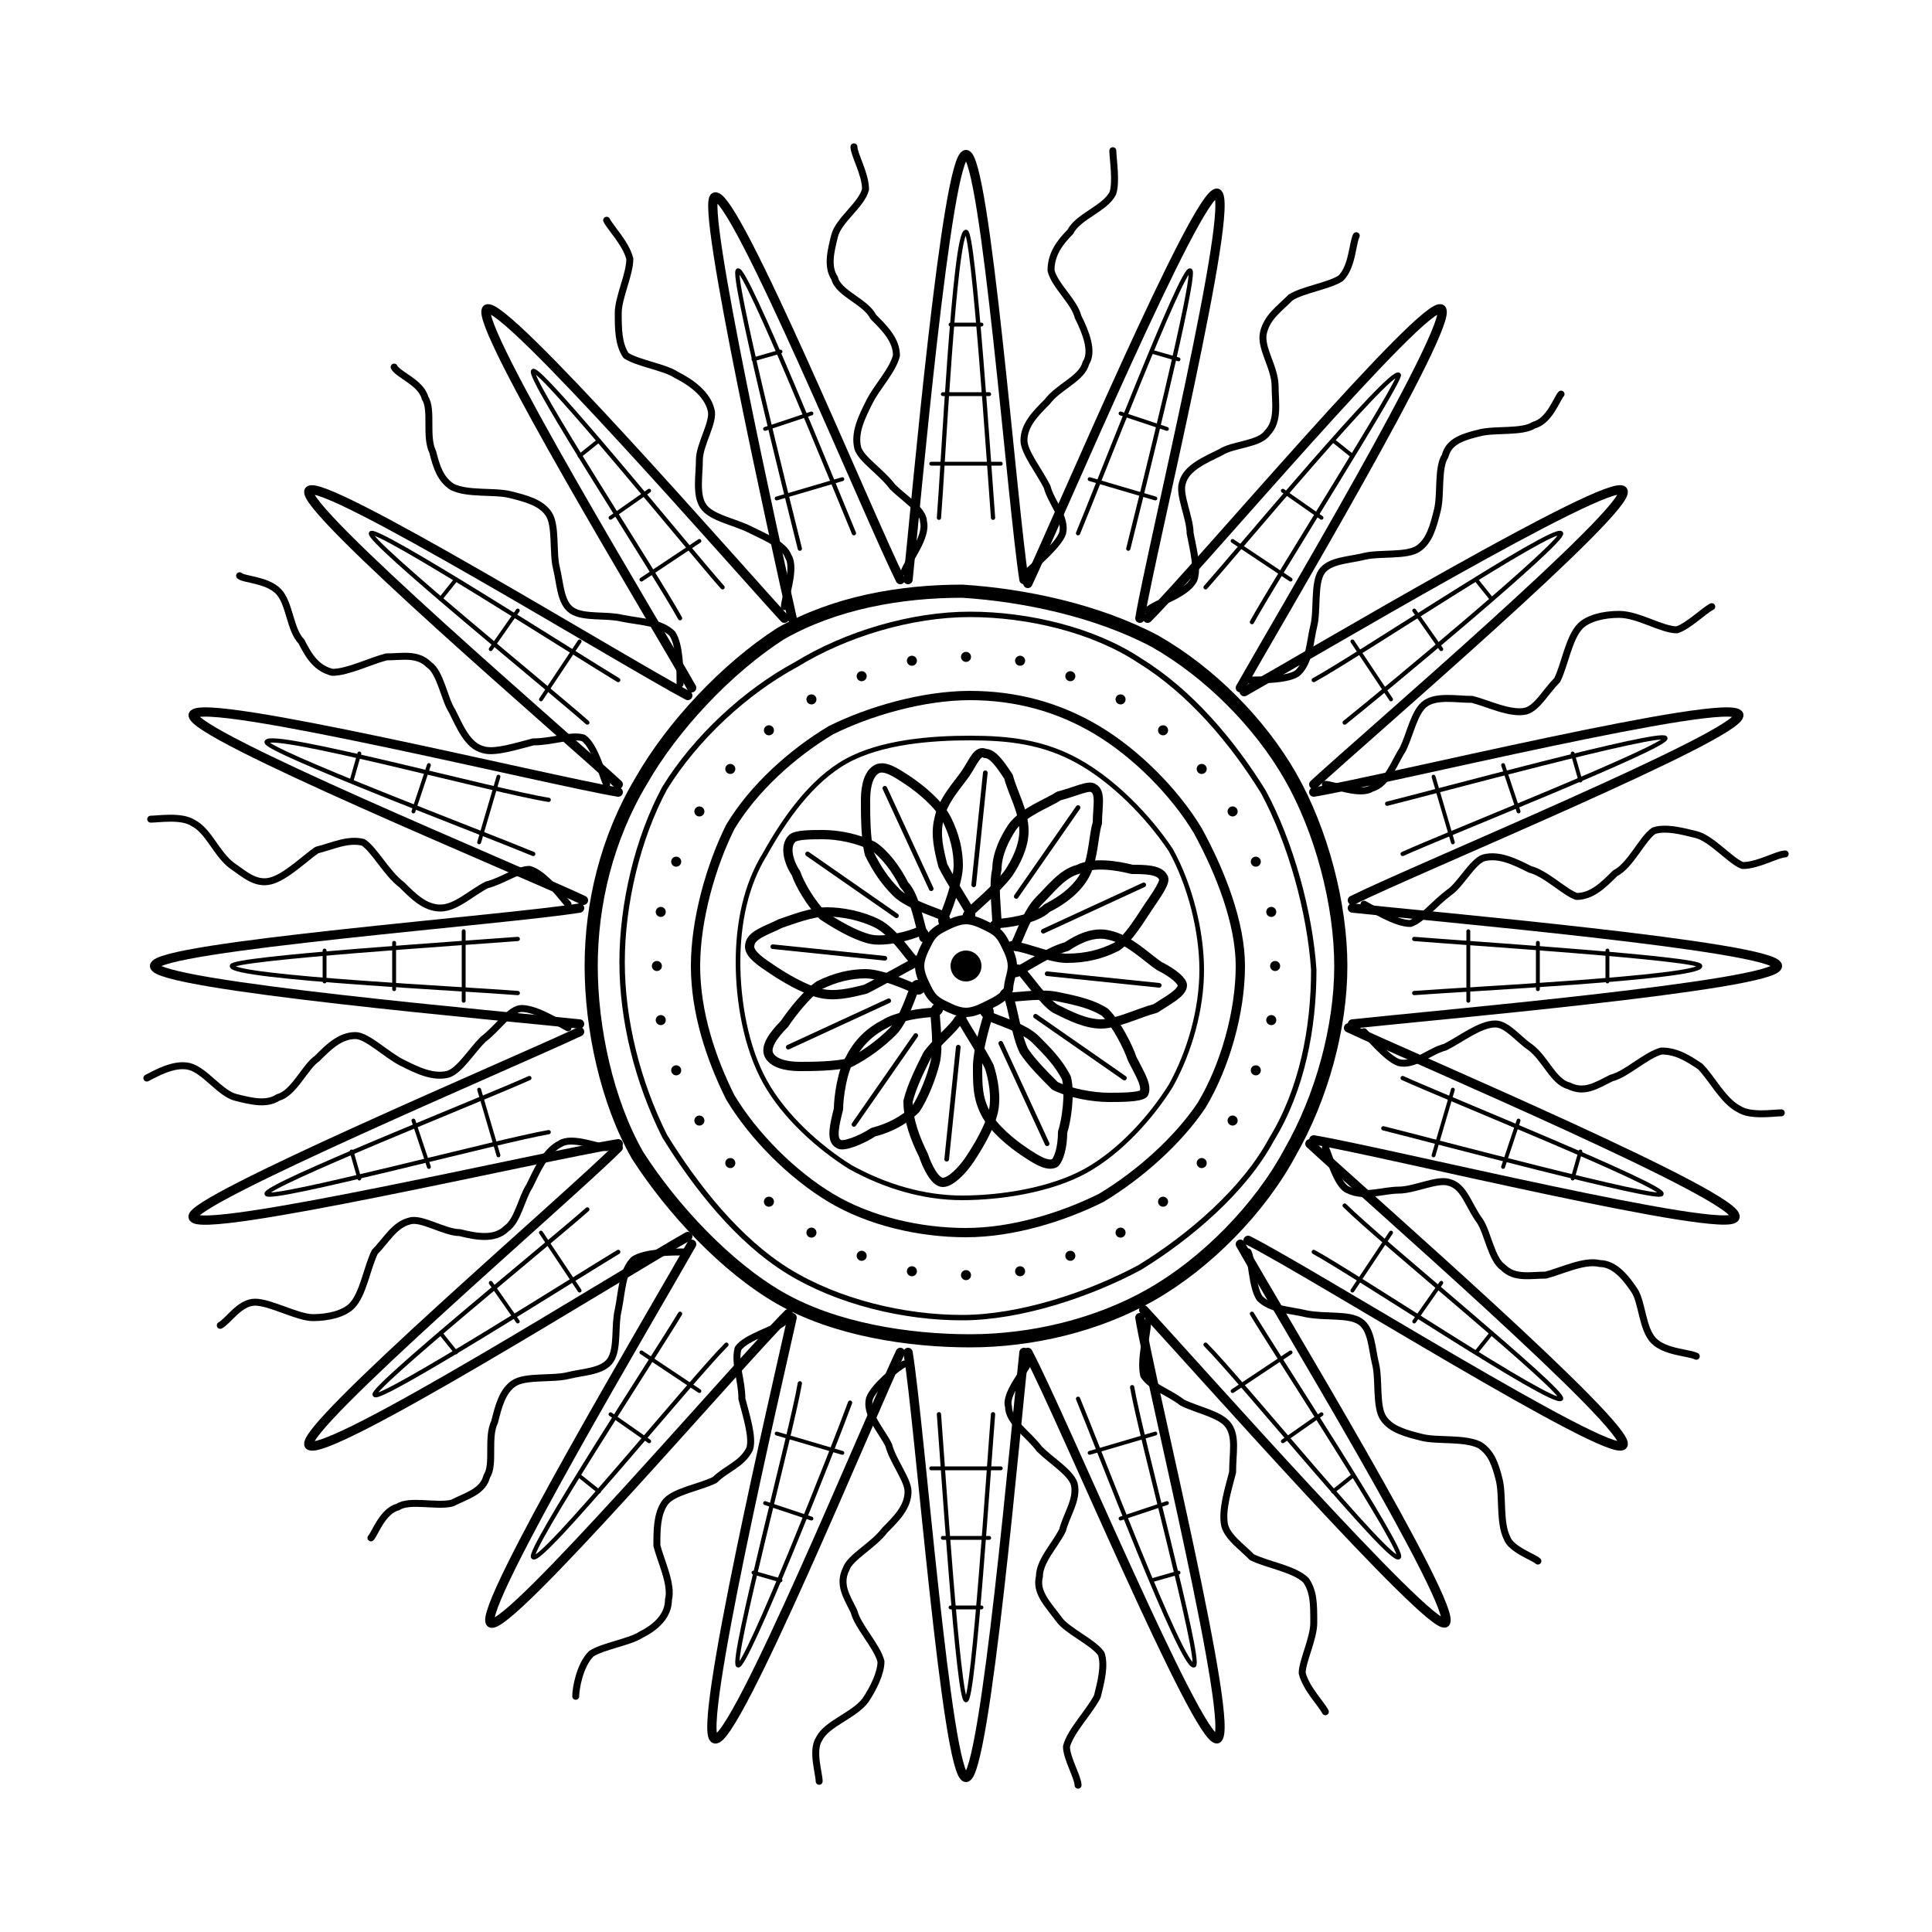
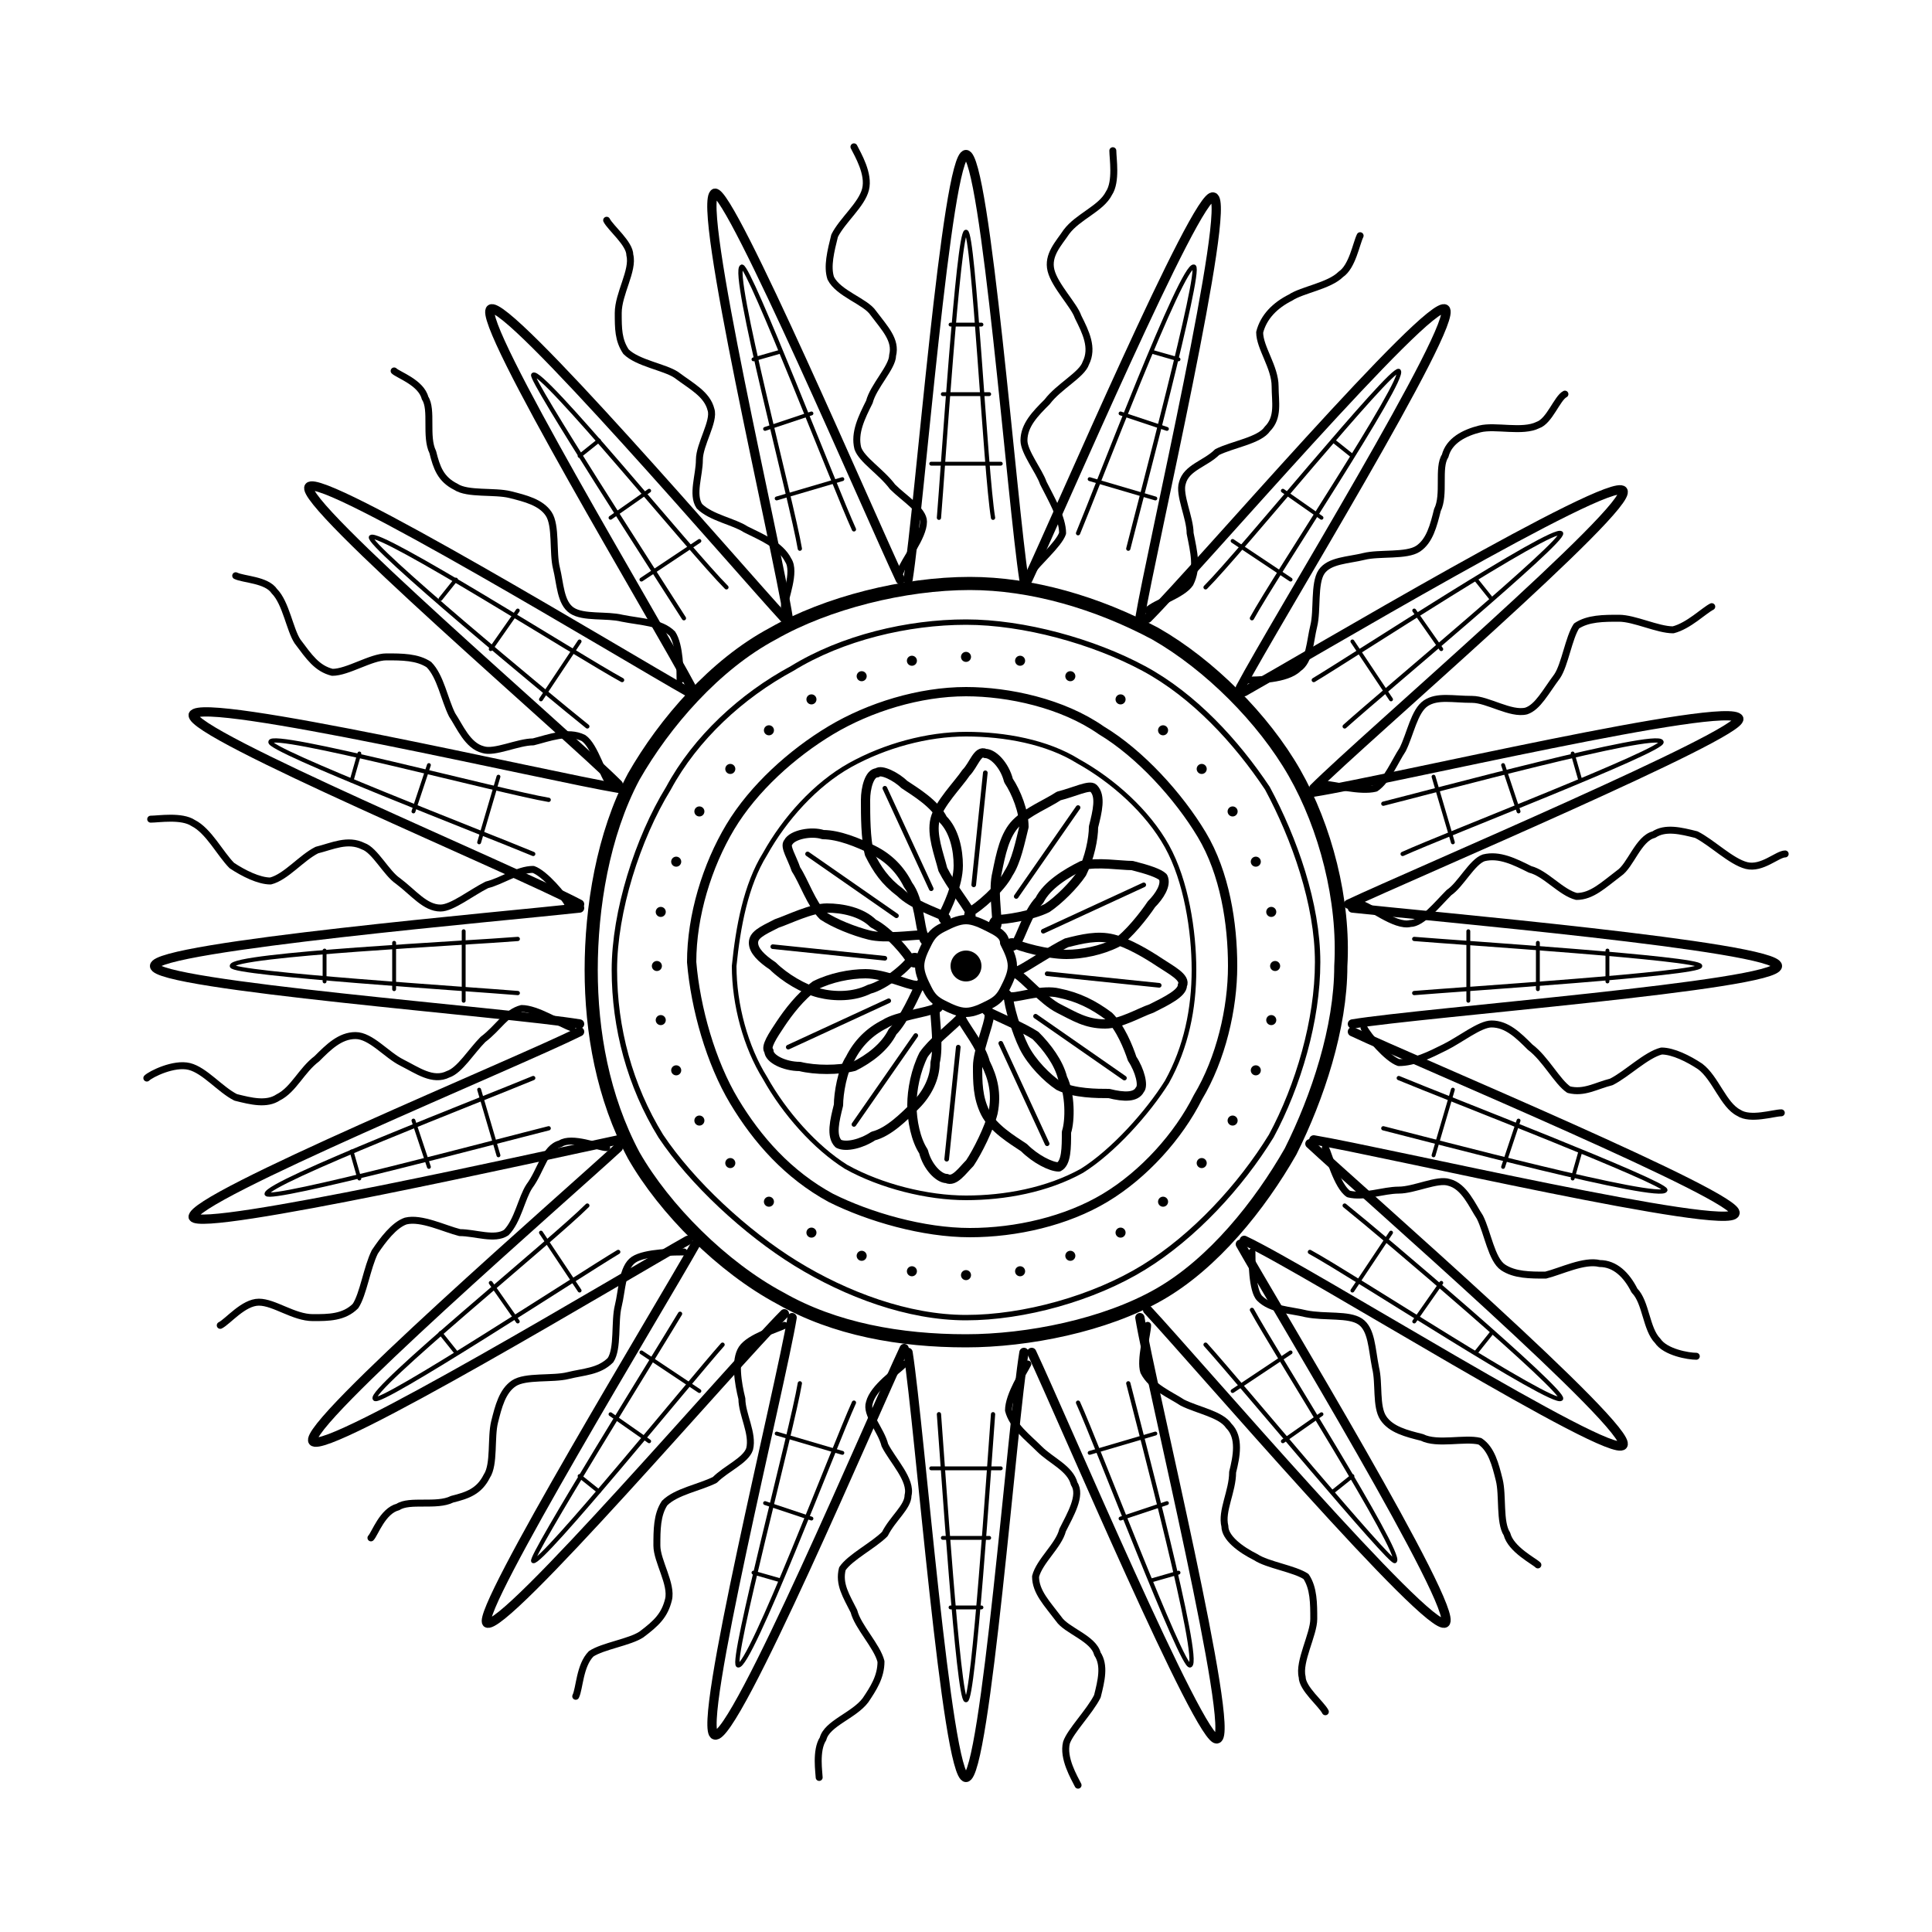
<svg xmlns="http://www.w3.org/2000/svg" viewBox="0 0 500 500" fill="none" stroke="currentColor" stroke-linecap="round" stroke-linejoin="round" aria-hidden="true" focusable="false">
-   <path d="M350 235C368 237 460 245 460 250C460 255 368 263 350 265" stroke-width="2.4" />
-   <path d="M366 243C378 244 440 248 440 250C440 253 379 256 366 257" stroke-width="1.1" />
+   <path d="M350 235C368 237 460 245 460 250C460 255 368 262 350 265" stroke-width="2.4" />
+   <path d="M366 243C378 244 440 248 440 250C440 252 378 256 366 257" stroke-width="1.1" />
  <line x1="380" y1="241" x2="380" y2="259" stroke-width="1" />
  <line x1="398" y1="244" x2="398" y2="256" stroke-width="1" />
  <line x1="416" y1="246" x2="416" y2="254" stroke-width="1" />
-   <path d="M353 267C354 268 359 274 362 275C366 276 370 272 374 271C378 269 383 265 387 265C390 265 393 269 396 271C400 274 402 280 406 281C410 283 413 281 417 279C421 278 426 273 430 272C434 272 437 274 440 276C443 279 446 285 450 287C453 289 459 288 461 288" stroke-width="1.8" />
-   <path d="M349 266C366 274 451 310 449 315C448 320 358 298 340 295" stroke-width="2.4" />
-   <path d="M363 279C374 284 431 307 430 309C430 311 370 295 358 292" stroke-width="1.1" />
+   <path d="M353 266C354 268 359 274 362 275C366 275 370 273 374 271C378 269 383 265 386 265C390 265 393 268 396 271C400 274 403 280 406 282C410 283 413 281 417 280C421 278 426 273 430 272C433 272 437 274 440 276C444 279 446 286 450 288C453 290 459 288 461 288" stroke-width="1.8" />
+   <path d="M350 267C367 275 451 310 449 314C448 319 358 298 340 295" stroke-width="2.4" />
+   <path d="M362 279C374 284 431 306 431 308C430 311 370 295 358 292" stroke-width="1.1" />
  <line x1="376" y1="282" x2="371" y2="299" stroke-width="1" />
  <line x1="393" y1="290" x2="389" y2="302" stroke-width="1" />
  <line x1="409" y1="298" x2="407" y2="305" stroke-width="1" />
-   <path d="M343 297C344 299 346 307 349 308C353 310 358 308 362 308C366 308 372 305 375 306C379 307 380 312 383 316C385 319 386 326 389 328C392 331 396 330 400 330C404 329 410 326 414 327C418 327 421 331 423 334C425 337 425 344 428 347C431 350 437 350 439 351" stroke-width="1.8" />
-   <path d="M339 296C353 309 423 370 420 374C417 378 339 329 323 321" stroke-width="2.4" />
-   <path d="M348 312C357 321 405 360 404 362C402 364 351 330 340 324" stroke-width="1.1" />
+   <path d="M343 297C344 299 346 307 349 309C353 310 358 308 362 308C366 308 372 305 375 306C379 307 381 312 383 315C385 319 386 326 389 328C392 330 396 330 400 330C404 329 410 326 414 327C418 327 421 330 423 334C426 337 426 344 429 347C431 350 437 351 439 351" stroke-width="1.8" />
+   <path d="M339 296C353 309 423 370 420 374C417 378 339 329 322 321" stroke-width="2.4" />
+   <path d="M348 312C358 320 405 360 404 362C402 364 350 330 339 324" stroke-width="1.1" />
  <line x1="360" y1="319" x2="350" y2="334" stroke-width="1" />
  <line x1="373" y1="332" x2="366" y2="342" stroke-width="1" />
  <line x1="386" y1="345" x2="382" y2="350" stroke-width="1" />
-   <path d="M323 324C324 326 324 333 326 336C329 339 334 339 338 340C343 341 349 340 352 342C355 344 355 349 356 353C357 357 356 364 358 367C360 370 364 371 368 372C372 373 379 372 383 374C386 376 387 379 388 383C389 387 388 394 390 398C391 401 397 403 398 404" stroke-width="1.8" />
-   <path d="M321 322C330 338 378 417 374 420C370 422 309 353 296 339" stroke-width="2.4" />
-   <path d="M324 340C330 350 364 402 362 403C360 405 321 357 312 348" stroke-width="1.1" />
+   <path d="M324 324C324 326 324 334 326 336C329 339 334 339 338 340C343 341 349 340 352 342C355 344 355 349 356 354C357 358 356 364 358 367C360 370 364 371 368 372C372 374 379 372 383 373C386 375 387 379 388 383C389 387 388 394 390 397C391 401 397 404 398 405" stroke-width="1.8" />
+   <path d="M321 322C330 338 378 417 374 420C370 423 310 353 297 339" stroke-width="2.4" />
+   <path d="M324 339C330 350 363 402 361 404C360 405 321 358 312 348" stroke-width="1.1" />
  <line x1="334" y1="350" x2="319" y2="360" stroke-width="1" />
  <line x1="342" y1="366" x2="332" y2="373" stroke-width="1" />
  <line x1="350" y1="382" x2="345" y2="386" stroke-width="1" />
-   <path d="M297 342C297 345 295 352 296 356C298 359 302 360 306 363C310 365 316 366 318 369C320 372 319 376 319 381C318 385 316 391 317 395C318 398 321 400 324 403C328 405 335 406 338 409C340 412 340 415 340 420C340 424 337 430 337 433C338 437 342 441 343 443" stroke-width="1.8" />
-   <path d="M295 341C298 359 320 448 315 450C310 451 275 367 266 350" stroke-width="2.4" />
-   <path d="M293 359C295 371 311 430 309 431C306 432 284 374 279 362" stroke-width="1.1" />
+   <path d="M297 343C297 345 295 352 296 355C298 359 303 361 306 363C310 365 316 366 318 369C321 372 320 377 319 381C319 386 316 391 317 395C317 398 321 401 325 403C328 405 335 406 338 408C340 411 340 415 340 419C340 423 336 430 337 434C337 437 342 441 343 443" stroke-width="1.8" />
+   <path d="M295 341C298 359 320 449 315 450C311 452 275 367 267 350" stroke-width="2.4" />
+   <path d="M292 358C295 370 311 430 308 431C306 432 284 374 279 363" stroke-width="1.1" />
  <line x1="299" y1="371" x2="282" y2="376" stroke-width="1" />
  <line x1="302" y1="389" x2="290" y2="393" stroke-width="1" />
  <line x1="305" y1="407" x2="298" y2="409" stroke-width="1" />
-   <path d="M266 353C265 355 260 361 261 364C261 368 266 371 269 375C272 378 277 381 278 384C279 388 276 392 275 396C273 400 269 404 269 408C268 412 271 415 274 419C276 422 283 425 285 428C286 431 285 435 284 439C282 443 277 448 276 452C276 455 279 460 279 462" stroke-width="1.8" />
-   <path d="M265 350C263 368 255 460 250 460C245 460 238 368 235 350" stroke-width="2.4" />
-   <path d="M257 366C256 378 252 440 250 440C248 440 244 379 243 366" stroke-width="1.1" />
+   <path d="M266 353C265 355 261 361 261 365C262 369 266 372 269 375C272 378 277 380 278 384C280 387 277 392 275 396C274 400 269 404 268 408C268 412 271 415 274 419C276 422 283 424 284 428C286 431 285 435 284 439C282 443 277 448 276 451C275 455 278 460 279 462" stroke-width="1.8" />
+   <path d="M265 350C262 368 255 460 250 460C245 460 238 369 235 350" stroke-width="2.4" />
+   <path d="M257 366C256 379 252 440 250 440C248 440 244 379 243 366" stroke-width="1.1" />
  <line x1="259" y1="380" x2="241" y2="380" stroke-width="1" />
  <line x1="256" y1="398" x2="244" y2="398" stroke-width="1" />
  <line x1="254" y1="416" x2="246" y2="416" stroke-width="1" />
-   <path d="M234 353C232 354 226 359 225 362C224 366 228 370 230 374C231 378 235 383 235 386C235 390 232 393 229 396C226 400 220 403 219 406C217 410 219 413 221 417C222 421 227 426 228 430C228 433 226 437 224 440C221 444 214 446 212 450C210 453 212 459 212 461" stroke-width="1.8" />
-   <path d="M233 350C225 367 190 452 185 450C180 449 201 359 205 341" stroke-width="2.4" />
-   <path d="M220 363C216 374 193 432 191 431C189 430 205 370 207 358" stroke-width="1.1" />
+   <path d="M234 353C232 355 226 359 225 363C224 366 228 370 229 374C231 378 236 383 235 387C235 390 231 393 229 397C226 400 220 403 218 406C217 410 219 413 221 417C222 421 227 426 228 430C228 434 226 437 224 440C221 444 214 446 213 450C211 453 212 459 212 460" stroke-width="1.8" />
+   <path d="M234 349C226 366 190 451 185 449C180 448 202 359 205 341" stroke-width="2.4" />
+   <path d="M221 363C216 374 194 432 191 431C189 430 205 370 207 358" stroke-width="1.1" />
  <line x1="218" y1="376" x2="201" y2="371" stroke-width="1" />
  <line x1="210" y1="393" x2="198" y2="389" stroke-width="1" />
  <line x1="202" y1="409" x2="195" y2="407" stroke-width="1" />
-   <path d="M203 342C201 344 193 346 191 349C190 353 192 357 192 362C193 366 195 372 194 375C192 379 188 380 185 383C181 385 174 386 172 389C170 392 170 396 170 400C171 404 174 410 173 414C173 418 170 421 166 423C163 425 156 426 153 428C150 431 149 437 149 439" stroke-width="1.8" />
-   <path d="M204 340C191 353 131 423 127 420C123 417 170 338 179 322" stroke-width="2.4" />
-   <path d="M188 348C179 357 140 405 138 403C136 402 170 350 176 340" stroke-width="1.1" />
+   <path d="M203 343C201 344 194 346 192 349C190 352 191 358 192 362C192 366 195 371 194 375C193 378 188 380 185 383C181 385 175 386 172 389C170 392 170 396 170 400C170 404 174 410 173 414C172 418 170 420 166 423C163 425 156 426 153 428C150 431 150 437 149 439" stroke-width="1.8" />
+   <path d="M203 340C190 353 130 423 126 420C123 417 171 338 180 322" stroke-width="2.4" />
+   <path d="M187 348C179 357 140 405 138 404C137 403 170 350 176 340" stroke-width="1.1" />
  <line x1="181" y1="360" x2="166" y2="350" stroke-width="1" />
  <line x1="168" y1="373" x2="158" y2="366" stroke-width="1" />
  <line x1="155" y1="386" x2="150" y2="382" stroke-width="1" />
-   <path d="M177 324C174 324 167 324 164 326C161 329 161 334 160 339C159 343 160 349 158 352C156 355 151 355 147 356C143 357 136 356 133 358C130 360 129 364 128 368C126 372 128 379 126 382C125 386 121 387 117 389C113 390 106 388 103 390C99 391 97 397 96 398" stroke-width="1.8" />
-   <path d="M178 320C162 329 84 378 80 374C77 370 147 310 160 297" stroke-width="2.4" />
-   <path d="M160 324C150 330 98 363 97 361C95 360 143 321 152 313" stroke-width="1.1" />
+   <path d="M177 324C175 324 167 324 164 326C161 328 161 334 160 338C159 342 160 349 158 352C155 355 151 355 147 356C143 357 136 356 133 358C130 360 129 364 128 368C127 372 128 379 126 382C124 386 121 387 117 388C113 390 106 388 103 390C99 391 97 397 96 398" stroke-width="1.8" />
+   <path d="M178 321C162 330 84 377 81 373C78 369 147 309 160 297" stroke-width="2.4" />
+   <path d="M160 324C150 330 98 364 97 362C95 360 143 321 152 312" stroke-width="1.1" />
  <line x1="150" y1="334" x2="140" y2="319" stroke-width="1" />
  <line x1="134" y1="342" x2="127" y2="332" stroke-width="1" />
  <line x1="118" y1="350" x2="114" y2="345" stroke-width="1" />
-   <path d="M157 297C155 297 148 294 145 296C141 298 139 303 137 307C135 310 134 316 131 318C128 321 123 320 119 319C115 319 109 315 106 316C102 317 100 321 97 324C95 328 94 335 91 338C89 340 85 341 81 341C77 341 70 337 66 337C62 337 59 342 57 343" stroke-width="1.8" />
-   <path d="M160 296C141 299 51 320 50 315C48 311 133 275 150 267" stroke-width="2.4" />
-   <path d="M142 293C130 295 70 311 69 309C68 307 126 284 137 279" stroke-width="1.1" />
+   <path d="M157 297C155 297 148 294 145 296C141 297 140 303 137 307C135 310 134 316 131 319C128 321 123 319 119 319C115 318 109 315 105 316C102 317 99 321 97 324C95 328 94 335 92 338C89 341 85 341 81 341C76 341 71 337 67 337C63 337 59 342 57 343" stroke-width="1.8" />
+   <path d="M160 295C141 299 52 319 50 315C49 310 134 275 150 267" stroke-width="2.4" />
+   <path d="M142 292C130 295 70 311 69 309C69 306 126 284 138 279" stroke-width="1.1" />
  <line x1="129" y1="299" x2="124" y2="282" stroke-width="1" />
  <line x1="111" y1="302" x2="107" y2="290" stroke-width="1" />
  <line x1="93" y1="305" x2="91" y2="298" stroke-width="1" />
-   <path d="M147 266C145 265 139 261 135 261C132 261 129 266 125 269C122 272 119 277 116 278C112 279 108 277 104 275C100 273 95 268 92 268C88 268 85 271 82 274C79 276 76 283 72 284C69 286 65 285 61 284C57 283 53 277 49 276C45 275 40 278 38 279" stroke-width="1.8" />
-   <path d="M150 265C131 263 40 255 40 250C40 245 132 238 150 235" stroke-width="2.4" />
-   <path d="M134 257C122 256 60 253 60 250C60 248 121 244 134 243" stroke-width="1.1" />
+   <path d="M148 266C145 265 139 261 135 261C131 262 129 266 125 269C122 272 119 277 116 278C112 280 108 277 104 275C100 273 96 268 92 268C88 268 85 271 82 274C78 277 76 282 72 284C69 286 65 285 61 284C57 282 53 277 49 276C45 275 39 278 38 279" stroke-width="1.8" />
+   <path d="M150 265C132 262 40 255 40 250C40 245 132 237 150 235" stroke-width="2.4" />
+   <path d="M134 257C122 256 60 252 60 250C60 247 122 244 134 243" stroke-width="1.1" />
  <line x1="120" y1="259" x2="120" y2="241" stroke-width="1" />
  <line x1="102" y1="256" x2="102" y2="244" stroke-width="1" />
  <line x1="84" y1="254" x2="84" y2="246" stroke-width="1" />
-   <path d="M147 234C146 233 141 226 137 225C134 225 130 228 126 229C122 231 118 235 114 235C110 235 107 232 104 229C100 226 97 220 94 218C90 217 86 219 82 220C79 222 74 227 70 228C66 229 63 226 60 224C56 221 54 215 50 213C47 211 41 212 39 212" stroke-width="1.8" />
-   <path d="M151 233C134 225 49 190 50 185C52 180 142 202 160 205" stroke-width="2.4" />
-   <path d="M138 221C126 216 68 194 69 192C70 189 129 205 142 207" stroke-width="1.1" />
+   <path d="M147 234C146 232 141 226 138 225C134 225 130 228 126 229C122 231 117 235 114 235C110 235 107 231 103 228C100 226 97 220 94 219C90 217 86 219 82 220C78 222 74 227 70 228C67 228 63 226 60 224C57 221 54 215 50 213C47 211 41 212 39 212" stroke-width="1.8" />
+   <path d="M150 234C133 225 49 190 50 185C52 180 142 201 160 204" stroke-width="2.4" />
+   <path d="M138 221C126 216 69 194 70 192C70 189 130 205 142 207" stroke-width="1.1" />
  <line x1="124" y1="218" x2="129" y2="201" stroke-width="1" />
  <line x1="107" y1="210" x2="111" y2="198" stroke-width="1" />
  <line x1="91" y1="202" x2="93" y2="195" stroke-width="1" />
-   <path d="M157 203C156 201 154 193 151 191C148 190 143 192 138 192C134 193 128 195 125 194C121 193 119 188 117 184C115 181 114 174 111 172C108 169 104 170 100 170C96 171 90 174 86 174C82 173 80 170 78 166C75 163 75 156 72 153C69 150 63 150 62 149" stroke-width="1.8" />
-   <path d="M160 203C147 191 77 131 80 127C83 123 161 171 178 180" stroke-width="2.4" />
-   <path d="M152 187C143 179 95 140 96 138C97 136 150 170 160 176" stroke-width="1.1" />
+   <path d="M158 203C156 201 154 193 151 191C147 189 142 191 138 192C134 192 128 195 125 194C121 193 119 188 117 185C115 181 114 175 111 172C108 170 104 170 100 170C96 170 90 174 86 174C82 173 80 170 77 166C75 163 74 156 71 153C69 150 63 150 61 149" stroke-width="1.8" />
+   <path d="M160 203C147 190 77 130 80 126C83 122 162 170 178 179" stroke-width="2.4" />
+   <path d="M152 188C142 180 95 141 96 139C98 137 150 170 161 176" stroke-width="1.1" />
  <line x1="140" y1="181" x2="150" y2="166" stroke-width="1" />
  <line x1="127" y1="168" x2="134" y2="158" stroke-width="1" />
  <line x1="114" y1="155" x2="118" y2="150" stroke-width="1" />
-   <path d="M176 177C176 174 176 167 174 164C171 161 166 161 161 160C157 159 151 160 148 158C145 156 145 151 144 147C143 143 144 136 142 133C140 130 136 129 132 128C128 127 121 128 117 126C114 124 113 121 112 117C110 113 112 106 110 103C109 99 103 97 102 95" stroke-width="1.8" />
-   <path d="M179 178C170 162 122 83 126 80C130 77 191 147 203 160" stroke-width="2.4" />
-   <path d="M176 160C170 149 136 97 138 96C140 95 179 143 187 152" stroke-width="1.1" />
+   <path d="M176 176C176 174 176 167 174 164C171 161 166 161 161 160C157 159 151 160 148 158C145 156 145 151 144 147C143 143 144 136 142 133C140 130 136 129 132 128C128 127 121 128 118 126C114 124 113 121 112 117C110 113 112 106 110 103C109 99 103 97 102 96" stroke-width="1.8" />
+   <path d="M179 178C170 161 123 83 127 80C131 77 191 147 203 160" stroke-width="2.4" />
+   <path d="M177 160C170 149 137 98 138 97C140 95 179 143 188 152" stroke-width="1.1" />
  <line x1="166" y1="150" x2="181" y2="140" stroke-width="1" />
  <line x1="158" y1="134" x2="168" y2="127" stroke-width="1" />
  <line x1="150" y1="118" x2="155" y2="114" stroke-width="1" />
-   <path d="M203 157C203 155 206 147 204 144C203 141 198 139 194 137C190 135 184 134 182 131C180 128 181 123 181 119C181 115 185 109 184 106C183 102 179 99 175 97C172 95 165 94 162 92C160 89 160 85 160 81C160 77 163 71 163 67C162 63 158 59 157 57" stroke-width="1.8" />
-   <path d="M205 160C201 142 181 52 185 51C190 49 225 134 233 150" stroke-width="2.4" />
-   <path d="M207 142C204 130 189 70 191 70C193 69 216 126 221 138" stroke-width="1.1" />
+   <path d="M203 157C203 155 206 148 204 145C202 141 197 139 193 137C190 135 184 134 181 131C179 128 181 123 181 119C181 115 185 109 184 106C183 102 179 100 175 97C172 95 165 94 162 91C160 88 160 85 160 81C160 76 164 70 163 66C163 63 158 59 157 57" stroke-width="1.8" />
+   <path d="M204 160C201 141 180 52 185 50C189 49 225 133 233 150" stroke-width="2.4" />
+   <path d="M207 142C205 130 189 70 192 69C194 69 216 126 221 137" stroke-width="1.1" />
  <line x1="201" y1="129" x2="218" y2="124" stroke-width="1" />
  <line x1="198" y1="111" x2="210" y2="107" stroke-width="1" />
  <line x1="195" y1="93" x2="202" y2="91" stroke-width="1" />
-   <path d="M234 148C235 145 240 139 239 135C239 132 234 129 231 126C228 122 223 119 222 116C221 112 223 108 225 104C227 100 231 96 232 92C232 88 229 85 226 82C224 78 217 76 216 72C214 69 215 65 216 61C217 57 223 53 224 49C224 45 221 40 221 38" stroke-width="1.8" />
-   <path d="M235 150C237 131 245 40 250 40C255 40 262 131 265 150" stroke-width="2.4" />
-   <path d="M243 134C244 122 247 60 250 60C252 60 256 121 257 134" stroke-width="1.1" />
+   <path d="M233 148C234 145 239 139 239 135C239 132 234 129 231 126C228 122 223 119 222 116C221 112 223 108 225 104C226 100 231 95 231 92C232 88 229 85 226 81C224 78 217 76 215 72C214 69 215 65 216 61C218 57 223 53 224 49C225 45 222 40 221 38" stroke-width="1.8" />
+   <path d="M235 150C238 131 245 40 250 40C255 40 262 131 265 150" stroke-width="2.4" />
+   <path d="M243 134C244 122 248 60 250 60C252 60 255 122 257 134" stroke-width="1.1" />
  <line x1="241" y1="120" x2="259" y2="120" stroke-width="1" />
  <line x1="244" y1="102" x2="256" y2="102" stroke-width="1" />
  <line x1="246" y1="84" x2="254" y2="84" stroke-width="1" />
-   <path d="M266 148C268 146 274 141 275 138C276 134 272 130 271 126C269 122 265 117 265 114C265 110 268 107 271 104C274 100 280 98 281 94C283 91 281 86 279 82C278 78 273 74 272 70C272 66 274 63 277 60C279 56 286 54 288 50C289 47 288 41 288 39" stroke-width="1.8" />
-   <path d="M266 151C274 134 310 49 315 50C320 52 298 142 295 160" stroke-width="2.4" />
-   <path d="M279 138C284 126 306 69 308 70C310 70 295 130 292 142" stroke-width="1.1" />
+   <path d="M267 148C268 146 274 141 275 138C275 134 272 129 270 125C269 122 265 117 265 114C265 110 268 107 271 104C274 100 280 97 281 94C283 90 281 86 279 82C278 79 273 74 272 70C271 66 274 63 276 60C279 56 285 54 287 50C289 47 288 41 288 39" stroke-width="1.8" />
+   <path d="M266 150C274 133 310 49 314 51C319 52 298 142 295 160" stroke-width="2.4" />
+   <path d="M279 138C284 126 306 68 309 69C311 70 295 130 292 142" stroke-width="1.1" />
  <line x1="282" y1="124" x2="299" y2="129" stroke-width="1" />
  <line x1="290" y1="107" x2="302" y2="111" stroke-width="1" />
  <line x1="298" y1="91" x2="305" y2="93" stroke-width="1" />
-   <path d="M297 158C299 156 307 154 309 150C310 147 309 143 308 138C308 134 305 128 306 125C307 121 312 119 316 117C319 115 326 115 328 112C331 109 330 104 330 100C330 95 326 90 327 86C328 82 331 80 334 77C337 75 344 74 347 72C350 69 350 63 351 61" stroke-width="1.8" />
-   <path d="M297 160C310 147 369 77 373 80C377 83 330 162 321 178" stroke-width="2.4" />
-   <path d="M312 152C320 143 360 95 362 97C363 98 330 150 324 161" stroke-width="1.1" />
+   <path d="M297 158C299 156 306 154 308 151C310 147 309 143 308 138C308 134 305 128 306 125C307 121 312 120 315 117C319 115 326 114 328 111C331 108 330 104 330 100C330 95 326 90 326 86C327 82 330 79 334 77C337 75 344 74 347 71C350 69 351 63 352 61" stroke-width="1.8" />
+   <path d="M297 160C310 147 370 77 374 80C378 83 330 161 321 178" stroke-width="2.4" />
+   <path d="M312 152C321 143 360 95 362 96C364 98 330 149 324 160" stroke-width="1.1" />
  <line x1="319" y1="140" x2="334" y2="150" stroke-width="1" />
  <line x1="332" y1="127" x2="342" y2="134" stroke-width="1" />
  <line x1="345" y1="114" x2="350" y2="118" stroke-width="1" />
-   <path d="M323 176C326 176 334 176 336 174C339 171 339 166 340 162C341 158 340 151 342 148C344 145 349 145 353 144C357 143 364 144 367 142C370 140 371 136 372 132C373 128 372 121 374 118C375 114 379 113 383 112C387 111 394 112 397 110C401 109 403 103 404 102" stroke-width="1.8" />
-   <path d="M322 179C338 170 417 123 420 127C423 131 353 191 340 203" stroke-width="2.4" />
-   <path d="M340 176C351 170 402 136 404 138C405 140 358 179 348 187" stroke-width="1.1" />
+   <path d="M323 176C325 176 333 176 336 173C339 171 339 166 340 162C341 158 340 151 342 148C344 145 349 145 353 144C357 143 364 144 367 142C370 140 371 136 372 132C374 128 372 121 374 118C375 114 379 112 383 111C387 110 394 112 398 110C401 109 403 103 405 102" stroke-width="1.8" />
+   <path d="M322 179C338 170 417 123 420 127C423 131 353 191 340 204" stroke-width="2.4" />
+   <path d="M340 176C350 170 402 136 404 138C405 140 358 179 348 188" stroke-width="1.1" />
  <line x1="350" y1="166" x2="360" y2="181" stroke-width="1" />
  <line x1="366" y1="158" x2="373" y2="168" stroke-width="1" />
  <line x1="382" y1="150" x2="386" y2="155" stroke-width="1" />
-   <path d="M343 203C345 203 352 206 355 204C359 203 361 197 363 194C365 190 366 184 369 182C372 180 377 181 381 181C385 182 391 185 395 184C398 183 400 179 403 176C405 172 406 165 409 162C411 160 415 159 419 159C424 159 430 163 434 163C437 162 441 158 443 157" stroke-width="1.8" />
-   <path d="M340 205C358 202 448 180 450 185C451 190 366 225 350 233" stroke-width="2.4" />
-   <path d="M359 208C371 205 430 189 431 191C432 193 374 216 363 221" stroke-width="1.1" />
+   <path d="M343 203C345 203 352 205 356 204C359 202 361 197 363 194C365 190 366 184 369 182C372 180 376 181 381 181C385 181 391 185 395 184C398 183 400 179 403 175C405 172 406 165 408 162C411 160 415 160 419 160C423 160 429 163 433 163C437 162 441 158 443 157" stroke-width="1.8" />
+   <path d="M340 205C359 202 448 181 450 186C451 190 366 226 349 234" stroke-width="2.4" />
+   <path d="M358 208C370 205 429 189 430 192C431 194 374 216 363 221" stroke-width="1.1" />
  <line x1="371" y1="201" x2="376" y2="218" stroke-width="1" />
  <line x1="389" y1="198" x2="393" y2="210" stroke-width="1" />
  <line x1="407" y1="195" x2="409" y2="202" stroke-width="1" />
-   <path d="M353 234C355 235 361 239 365 239C368 238 371 234 375 231C378 229 381 223 384 222C388 221 392 223 396 225C400 226 405 231 408 232C412 232 415 229 418 226C422 224 425 217 428 215C431 214 435 215 439 216C443 217 448 223 451 224C455 224 460 221 462 221" stroke-width="1.8" />
-   <path d="M347 250C347 266 342 284 334 298C326 313 312 327 298 335C284 343 267 347 251 347C235 347 216 344 202 336C188 328 174 313 165 299C157 285 153 266 153 250C153 234 157 217 166 202C174 188 188 173 202 164C216 156 233 153 249 153C265 154 284 158 299 166C313 174 326 187 334 201C342 215 347 234 347 250Z" stroke-width="3.4" />
-   <path d="M340 251C340 266 337 282 329 295C322 308 308 320 295 328C282 335 264 341 249 341C234 341 217 337 204 329C191 321 180 307 172 294C165 280 161 264 161 249C161 234 165 217 172 204C180 191 193 179 206 172C219 164 236 159 251 159C266 159 283 163 295 171C308 179 319 192 327 205C334 218 339 236 340 251Z" stroke-width="1.4" />
-   <path d="M321 250C321 262 317 276 311 286C305 295 295 304 285 310C275 315 262 319 250 319C238 319 225 316 215 310C205 304 195 294 189 284C184 274 180 262 180 250C180 238 184 224 189 214C195 204 205 195 215 189C225 184 239 180 251 180C263 180 274 183 284 189C294 195 304 205 310 215C316 226 321 239 321 250Z" stroke-width="2.4" />
-   <path d="M311 251C311 261 308 272 303 281C298 289 290 298 281 303C272 308 259 310 249 310C239 310 229 307 220 302C212 297 203 289 198 280C193 271 191 259 191 249C191 239 193 229 198 221C203 212 210 202 219 197C228 192 241 191 251 191C261 191 270 192 279 197C288 202 297 211 303 220C308 229 311 241 311 251Z" stroke-width="1.2" />
+   <path d="M352 234C354 234 361 240 365 239C368 239 372 234 375 231C378 229 381 223 384 222C388 221 392 223 396 225C400 226 404 231 408 232C412 232 415 229 419 226C422 224 424 217 428 216C431 214 435 215 439 216C443 218 448 223 452 224C456 225 460 221 462 221" stroke-width="1.8" />
+   <path d="M347 250C347 266 341 284 334 298C326 312 314 327 300 335C286 343 266 347 250 347C233 347 216 344 202 336C187 328 172 313 164 299C156 284 153 267 153 251C153 235 156 216 164 201C172 187 185 172 200 164C214 156 234 151 251 151C267 151 284 156 299 164C313 172 327 186 335 200C343 214 348 233 347 250Z" stroke-width="3.4" />
+   <path d="M341 249C341 264 336 281 329 294C321 307 309 320 296 328C283 336 265 341 250 341C235 341 219 335 206 327C193 319 179 306 171 294C163 281 159 266 159 251C159 236 165 217 173 204C180 191 192 180 205 173C218 165 235 161 250 161C265 161 283 166 296 173C309 180 320 192 328 204C335 217 341 234 341 249Z" stroke-width="1.4" />
+   <path d="M319 250C319 261 316 274 310 284C305 294 296 304 286 310C276 316 263 319 251 319C239 319 225 315 215 310C204 304 196 295 190 285C184 275 180 261 179 249C179 237 183 224 189 214C195 204 205 195 215 189C225 183 238 179 250 179C261 179 275 182 285 189C295 195 305 206 311 216C317 226 319 239 319 250Z" stroke-width="2.4" />
+   <path d="M309 251C309 261 307 271 302 280C297 288 288 298 280 303C271 308 260 310 250 310C240 310 228 307 219 302C211 297 203 288 198 279C193 271 190 260 190 250C191 240 193 229 198 221C203 212 211 203 220 198C229 193 240 190 250 190C260 190 271 192 279 197C288 202 297 210 302 219C307 228 309 241 309 251Z" stroke-width="1.2" />
  <path d="M330 250h0M329 264h0M325 277h0M319 290h0M311 301h0M301 311h0M290 319h0M277 325h0M264 329h0M250 330h0M236 329h0M223 325h0M210 319h0M199 311h0M189 301h0M181 290h0M175 277h0M171 264h0M170 250h0M171 236h0M175 223h0M181 210h0M189 199h0M199 189h0M210 181h0M223 175h0M236 171h0M250 170h0M264 171h0M277 175h0M290 181h0M301 189h0M311 199h0M319 210h0M325 223h0M329 236h0" stroke-width="2.6" />
-   <path d="M264 251C266 250 272 246 276 245C279 243 283 241 287 242C292 243 297 248 300 250C304 252 306 254 306 255C306 257 302 259 299 261C295 262 289 265 285 265C281 265 277 263 273 261C270 259 266 253 264 251C262 250 262 253 264 251Z" stroke-width="2.4" />
+   <path d="M264 251C266 250 272 246 276 244C280 243 284 242 288 243C292 244 297 247 300 249C303 251 307 253 306 255C306 257 302 259 298 261C295 262 290 265 286 265C281 265 278 263 274 261C270 259 265 253 263 252C262 250 262 252 264 251Z" stroke-width="2.4" />
  <line x1="271" y1="252" x2="300" y2="255" stroke-width="1.2" />
-   <path d="M262 258C264 258 270 257 274 258C279 259 283 260 286 262C289 265 292 271 293 274C295 278 297 281 296 283C295 284 290 284 287 284C283 284 277 283 273 281C270 278 267 275 265 272C263 268 262 260 261 258C260 256 259 258 262 258Z" stroke-width="2.4" />
+   <path d="M262 258C264 258 270 256 274 257C279 258 283 260 287 263C290 266 292 271 293 274C295 277 296 281 295 282C294 284 291 284 287 283C284 283 278 283 274 281C271 279 267 275 265 271C263 267 261 260 261 258C260 256 259 258 262 258Z" stroke-width="2.4" />
  <line x1="268" y1="263" x2="291" y2="279" stroke-width="1.2" />
-   <path d="M256 263C258 264 265 266 268 269C271 272 274 275 276 279C277 283 276 290 275 293C275 297 274 300 273 301C271 302 268 300 265 298C262 296 257 292 255 288C253 284 253 281 253 276C253 272 255 265 256 262C256 260 253 261 256 263Z" stroke-width="2.4" />
+   <path d="M256 262C258 263 265 266 268 268C271 271 274 275 275 279C277 283 277 290 276 293C276 297 276 301 274 302C272 302 268 300 265 297C262 295 257 292 255 288C253 284 253 280 253 276C253 272 256 265 256 263C256 260 254 261 256 262Z" stroke-width="2.4" />
  <line x1="259" y1="270" x2="271" y2="296" stroke-width="1.2" />
-   <path d="M249 264C250 266 254 272 256 276C257 279 258 284 257 288C256 292 253 297 251 300C249 303 246 306 244 306C242 306 240 302 239 299C237 295 235 290 235 285C236 281 238 277 240 273C242 270 247 266 248 264C250 263 248 262 249 264Z" stroke-width="2.4" />
+   <path d="M249 264C250 266 254 271 255 275C257 279 258 283 257 288C256 292 253 298 251 301C249 303 247 306 245 305C243 305 240 302 239 298C237 295 236 290 236 286C236 282 237 277 239 273C241 270 246 266 248 264C250 262 248 262 249 264Z" stroke-width="2.4" />
  <line x1="248" y1="271" x2="245" y2="300" stroke-width="1.2" />
-   <path d="M242 262C242 264 243 271 242 275C241 279 239 284 237 287C234 290 230 292 226 293C223 295 218 297 217 296C215 295 216 291 217 287C217 284 218 277 220 274C222 270 225 267 229 265C232 263 239 262 242 262C244 261 242 260 242 262Z" stroke-width="2.4" />
+   <path d="M242 262C242 264 243 271 242 275C242 279 240 283 237 286C234 289 230 293 226 294C223 296 219 297 217 296C215 294 216 290 217 286C217 283 218 277 220 274C222 270 225 267 229 265C232 263 240 262 242 261C244 261 242 259 242 262Z" stroke-width="2.4" />
  <line x1="237" y1="268" x2="221" y2="291" stroke-width="1.2" />
-   <path d="M237 255C236 257 234 264 231 267C228 270 224 273 220 275C216 276 210 276 207 276C203 276 200 275 199 273C198 271 200 268 203 265C205 262 209 257 212 255C216 253 220 252 224 252C228 252 235 255 237 256C239 257 238 254 237 255Z" stroke-width="2.4" />
+   <path d="M238 255C237 257 234 264 231 267C229 271 225 274 221 276C217 277 211 277 207 276C203 276 199 274 199 272C198 271 200 268 202 265C204 262 207 258 211 255C215 253 220 252 224 252C229 252 235 255 237 255C240 256 239 253 238 255Z" stroke-width="2.4" />
  <line x1="230" y1="259" x2="204" y2="271" stroke-width="1.2" />
-   <path d="M237 249C235 250 228 254 224 256C220 257 216 258 212 257C208 256 203 253 200 251C197 249 194 247 194 245C194 242 198 241 202 239C205 238 210 236 214 236C218 236 223 237 227 239C231 241 235 247 236 248C238 250 239 247 237 249Z" stroke-width="2.4" />
+   <path d="M236 248C235 250 229 255 225 256C221 258 216 258 212 257C208 256 203 253 200 250C197 248 195 246 195 244C195 242 197 241 201 239C204 238 210 235 214 235C218 235 223 236 226 239C230 241 235 247 236 249C238 250 238 247 236 248Z" stroke-width="2.4" />
  <line x1="229" y1="248" x2="200" y2="245" stroke-width="1.2" />
-   <path d="M238 241C236 242 229 244 225 243C221 242 216 239 213 237C210 234 207 229 206 226C204 223 203 219 205 217C206 216 210 216 213 216C217 216 222 217 226 219C229 221 232 225 234 229C237 232 238 240 239 242C239 244 240 241 238 241Z" stroke-width="2.4" />
+   <path d="M238 242C236 242 229 243 225 242C221 241 216 239 213 237C210 234 208 228 206 225C205 222 203 219 204 218C205 216 210 215 213 216C217 216 222 218 226 220C230 222 233 225 235 229C238 233 238 240 239 242C239 245 241 242 238 242Z" stroke-width="2.4" />
  <line x1="232" y1="237" x2="209" y2="221" stroke-width="1.2" />
-   <path d="M244 237C242 236 235 234 232 231C229 228 227 225 225 221C224 217 224 211 224 207C224 203 225 200 227 199C229 198 232 200 235 202C238 204 243 208 245 212C247 216 248 220 248 224C248 228 245 236 244 238C244 240 246 239 244 237Z" stroke-width="2.4" />
+   <path d="M244 237C242 236 236 234 233 231C229 228 227 225 225 221C224 217 224 211 224 207C224 204 225 200 227 200C228 199 232 201 234 203C237 205 242 208 244 212C247 215 248 220 248 224C248 229 245 235 244 237C244 239 246 238 244 237Z" stroke-width="2.4" />
  <line x1="241" y1="230" x2="229" y2="204" stroke-width="1.2" />
-   <path d="M251 236C250 234 246 228 244 224C243 220 242 216 243 212C244 207 248 203 250 200C252 197 253 194 255 195C257 195 259 198 261 201C262 205 265 210 265 215C265 219 263 223 261 226C258 230 252 235 251 236C249 238 252 238 251 236Z" stroke-width="2.4" />
+   <path d="M251 236C250 234 246 229 244 225C243 221 241 216 242 212C243 208 248 203 250 200C252 198 253 194 255 195C257 195 260 198 261 202C263 205 265 210 265 214C264 218 263 223 261 226C259 230 253 235 251 236C250 238 252 238 251 236Z" stroke-width="2.4" />
  <line x1="252" y1="229" x2="255" y2="200" stroke-width="1.2" />
-   <path d="M258 239C258 236 257 229 258 225C258 221 260 217 262 214C265 210 271 208 274 206C278 205 282 203 283 204C285 205 284 209 284 213C283 216 283 222 281 226C279 230 275 233 271 235C268 238 260 239 258 239C256 240 258 241 258 239Z" stroke-width="2.4" />
+   <path d="M258 239C258 236 257 230 258 226C259 221 260 216 263 213C266 210 271 208 274 206C278 205 282 203 283 204C285 206 284 210 283 214C283 217 282 222 280 226C278 229 274 233 271 235C267 237 260 238 258 238C256 239 258 241 258 239Z" stroke-width="2.4" />
  <line x1="263" y1="232" x2="279" y2="209" stroke-width="1.2" />
-   <path d="M263 244C264 242 266 236 269 233C272 230 275 226 279 225C283 223 289 224 293 225C296 225 300 225 301 227C302 228 299 232 297 235C295 238 292 243 289 245C285 247 281 248 276 248C272 248 265 245 263 245C261 244 262 246 263 244Z" stroke-width="2.4" />
+   <path d="M263 244C264 243 266 236 269 233C271 229 276 226 280 224C284 223 290 224 293 224C297 225 300 226 301 227C302 229 300 232 298 234C296 237 292 242 289 244C285 246 280 247 276 247C271 247 264 245 262 244C260 244 262 246 263 244Z" stroke-width="2.4" />
  <line x1="270" y1="241" x2="296" y2="229" stroke-width="1.2" />
-   <path d="M262 250C262 252 261 254 261 256C260 258 258 259 256 260C254 261 252 262 250 262C248 262 246 261 244 260C242 259 241 258 240 256C239 254 238 252 238 250C238 248 239 246 240 244C241 242 242 241 244 240C246 239 248 238 250 238C252 238 254 239 256 240C258 241 259 242 260 244C261 246 262 248 262 250Z" stroke-width="2.4" />
+   <path d="M262 250C262 252 261 254 260 256C259 258 258 259 256 260C254 261 252 262 250 262C248 262 246 261 244 260C242 259 241 258 240 256C239 254 238 252 238 250C238 248 239 246 240 244C241 242 242 241 244 240C246 239 248 238 250 238C252 238 254 239 256 240C258 241 260 242 260 244C261 246 262 248 262 250Z" stroke-width="2.4" />
  <path d="M250 250h0" stroke-width="8" />
</svg>
